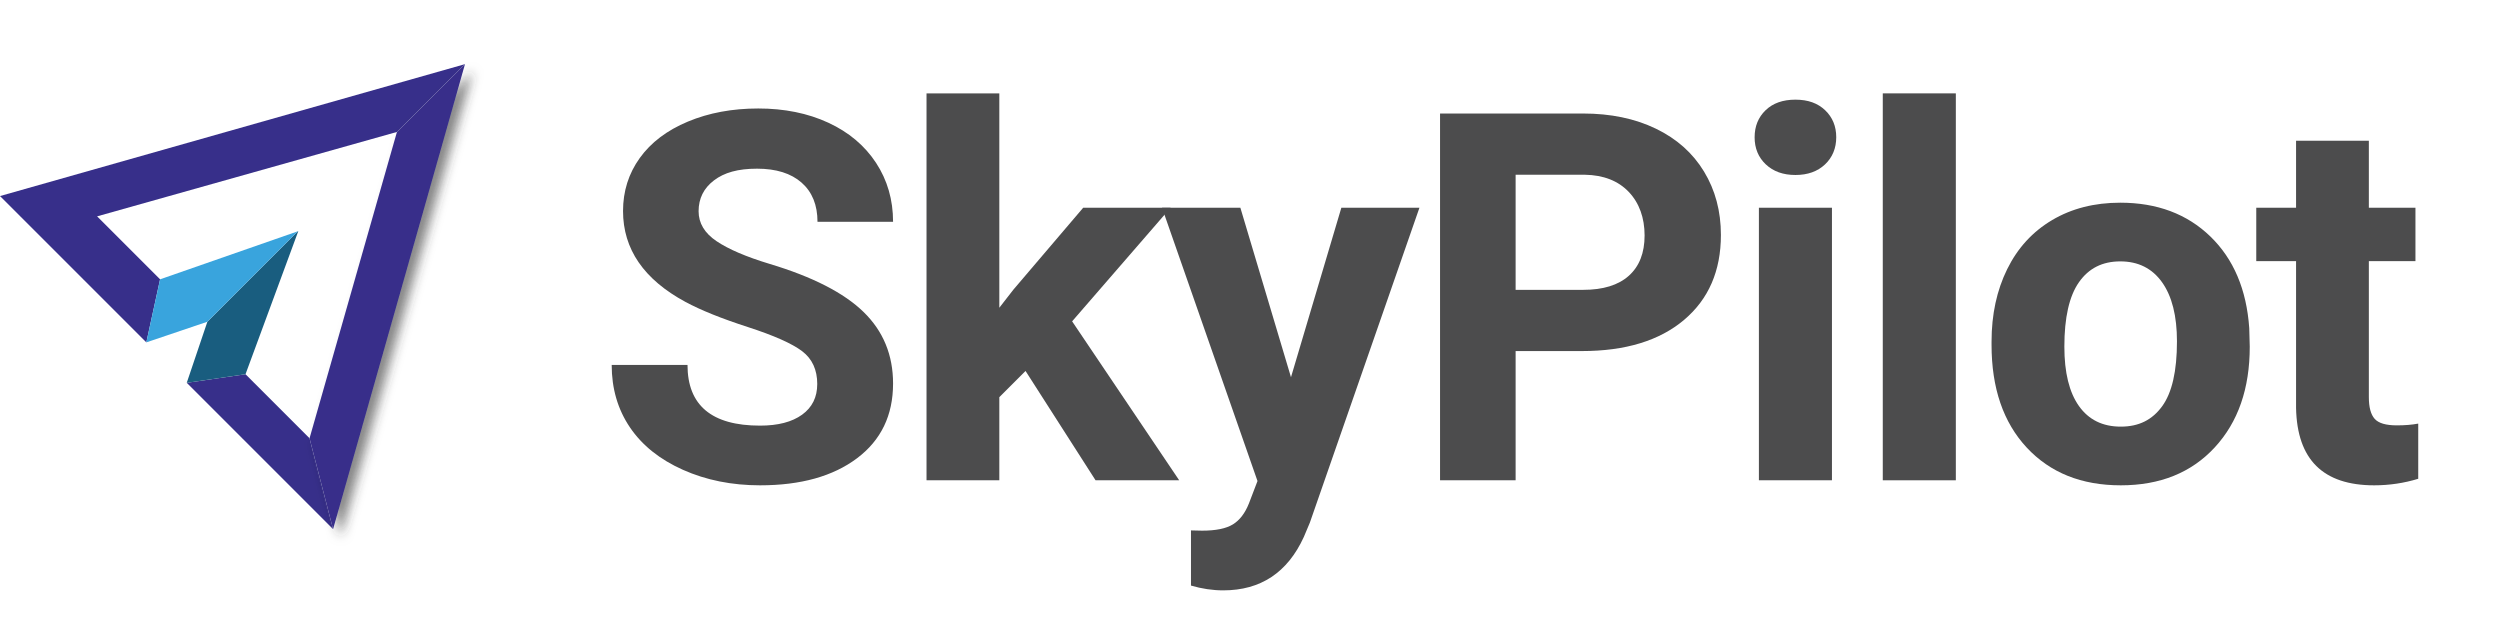
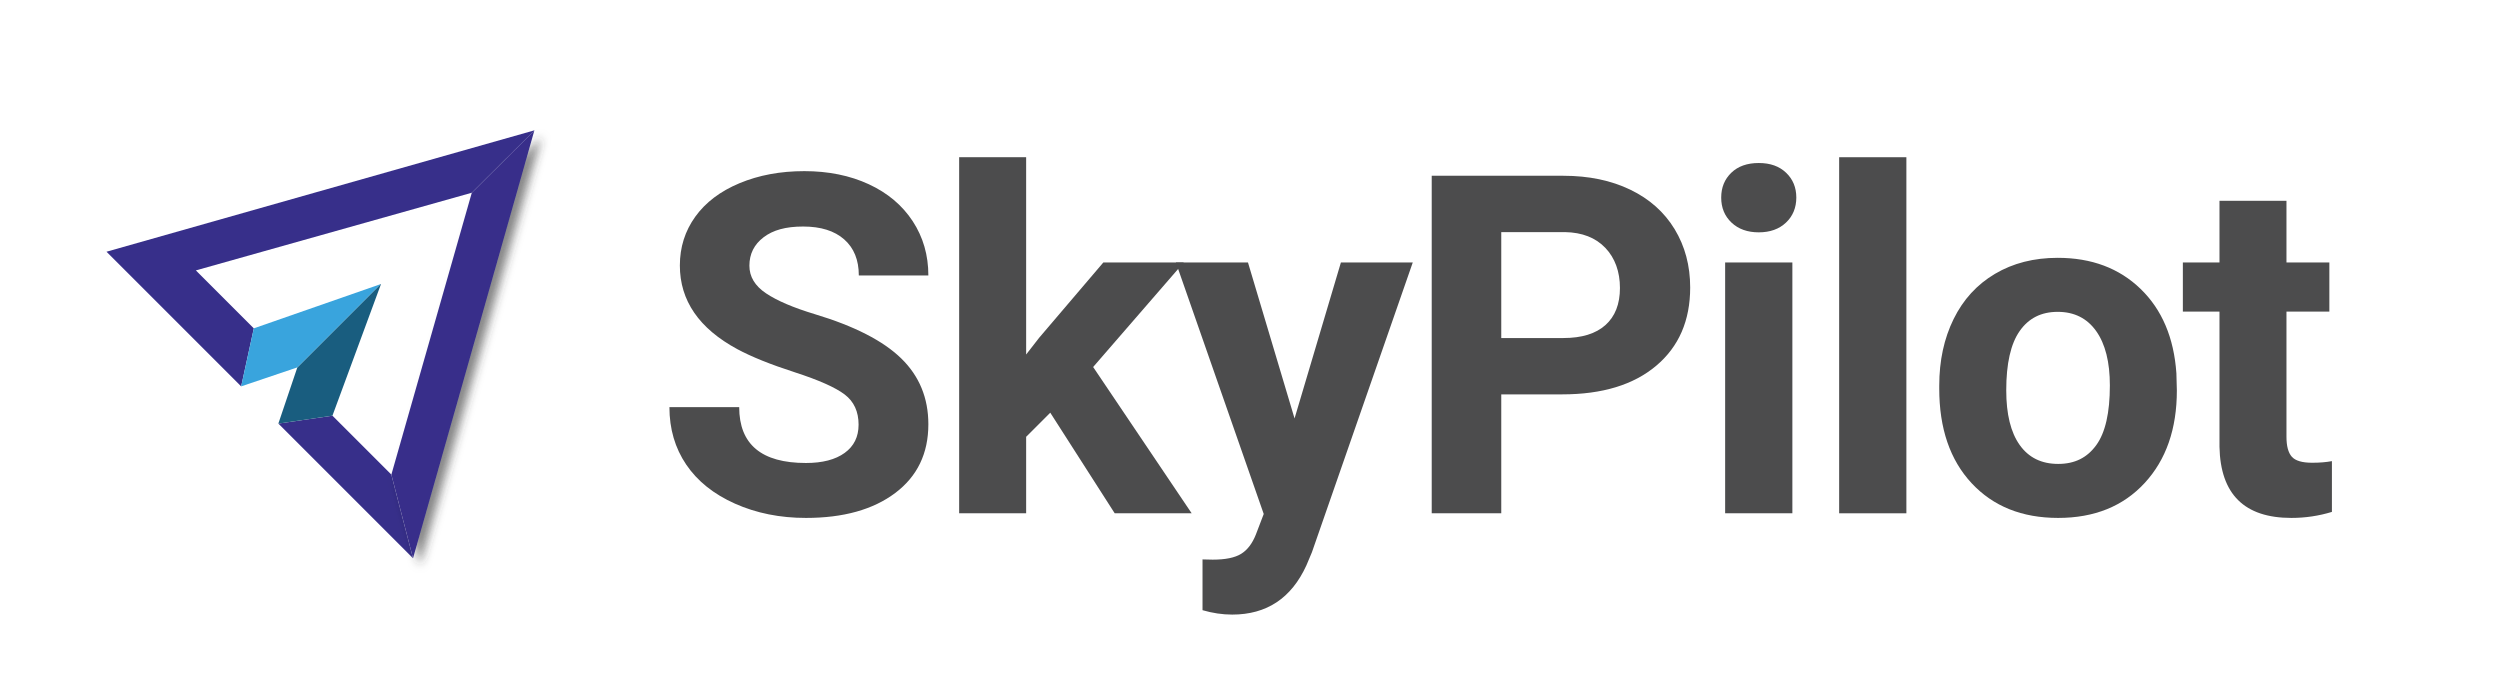
- <svg xmlns="http://www.w3.org/2000/svg" viewBox="0 0 2345.46 581.76">
+ <svg xmlns="http://www.w3.org/2000/svg" viewBox="0 0 2548.69 702.54">
  <defs>
    <style>
      .cls-1 {
        fill: none;
      }

      .cls-2, .cls-3 {
        fill: #372f8a;
      }

      .cls-4 {
        fill: #195d7f;
      }

      .cls-5 {
        fill: #39a4dd;
      }

      .cls-6 {
        fill: #4c4c4d;
      }

      .cls-3 {
        filter: url(#drop-shadow-1);
      }
    </style>
    <filter id="drop-shadow-1" filterUnits="userSpaceOnUse">
      <feOffset dx="7" dy="7" />
      <feGaussianBlur result="blur" stdDeviation="5" />
      <feFlood flood-color="#333" flood-opacity=".6" />
      <feComposite in2="blur" operator="in" />
      <feComposite in="SourceGraphic" />
    </filter>
  </defs>
-   <g id="skypilot_text" data-name="skypilot text">
+   <g id="skypilot-text">
    <g>
-       <path class="cls-6" d="M766.73,360.32c0-13.39-4.73-23.67-14.18-30.84-9.45-7.17-26.47-14.73-51.05-22.69-24.58-7.95-44.04-15.79-58.37-23.51-39.08-21.11-58.61-49.55-58.61-85.31,0-18.59,5.24-35.17,15.72-49.75,10.48-14.57,25.52-25.96,45.14-34.15,19.62-8.19,41.63-12.29,66.05-12.29s46.48,4.45,65.7,13.35c19.22,8.9,34.15,21.47,44.78,37.69,10.63,16.23,15.95,34.66,15.95,55.3h-70.9c0-15.75-4.96-28-14.89-36.75s-23.87-13.12-41.83-13.12-30.8,3.66-40.41,10.99c-9.61,7.33-14.42,16.98-14.42,28.95,0,11.19,5.63,20.56,16.9,28.12,11.26,7.56,27.85,14.65,49.75,21.27,40.33,12.13,69.72,27.18,88.15,45.14s27.65,40.33,27.65,67.12c0,29.78-11.27,53.14-33.79,70.07-22.53,16.94-52.86,25.41-90.99,25.41-26.47,0-50.57-4.84-72.32-14.53s-38.33-22.96-49.75-39.82c-11.42-16.86-17.13-36.39-17.13-58.61h71.13c0,37.97,22.69,56.96,68.06,56.96,16.86,0,30.01-3.43,39.47-10.28s14.18-16.42,14.18-28.71Z" />
-       <path class="cls-6" d="M962.13,348.03l-24.58,24.58v77.99h-68.3V87.6h68.3v201.12l13.23-17.02,65.46-76.81h82.01l-92.4,106.58,100.44,149.12h-78.46l-65.7-102.57Z" />
-       <path class="cls-6" d="M1211.17,353.94l47.27-159.05h73.26l-102.8,295.41-5.67,13.47c-15.28,33.4-40.49,50.1-75.62,50.1-9.93,0-20.01-1.5-30.25-4.49v-51.76l10.4,.24c12.92,0,22.57-1.97,28.95-5.91,6.38-3.94,11.38-10.48,15.01-19.62l8.04-21.03-89.57-256.42h73.5l47.5,159.05Z" />
-       <path class="cls-6" d="M1421.93,329.36v121.24h-70.9V106.5h134.23c25.84,0,48.57,4.73,68.18,14.18s34.7,22.89,45.26,40.29c10.55,17.41,15.83,37.22,15.83,59.44,0,33.72-11.54,60.3-34.62,79.76-23.08,19.46-55.03,29.19-95.83,29.19h-62.15Zm0-57.43h63.34c18.75,0,33.04-4.41,42.89-13.23,9.84-8.82,14.77-21.42,14.77-37.81s-4.96-30.49-14.89-40.88-23.63-15.75-41.12-16.07h-64.99v108Z" />
-       <path class="cls-6" d="M1646.16,128.72c0-10.24,3.43-18.67,10.28-25.29s16.19-9.93,28-9.93,20.95,3.31,27.89,9.93c6.93,6.62,10.4,15.05,10.4,25.29s-3.51,18.91-10.52,25.52c-7.01,6.62-16.27,9.93-27.77,9.93s-20.76-3.31-27.77-9.93c-7.01-6.62-10.52-15.12-10.52-25.52Zm72.55,321.88h-68.54V194.89h68.54v255.71Z" />
-       <path class="cls-6" d="M1834.93,450.6h-68.54V87.6h68.54V450.6Z" />
-       <path class="cls-6" d="M1868.45,320.38c0-25.36,4.88-47.97,14.65-67.83,9.77-19.85,23.83-35.21,42.18-46.08,18.35-10.87,39.66-16.31,63.93-16.31,34.5,0,62.66,10.56,84.49,31.67,21.82,21.11,33.99,49.79,36.51,86.02l.47,17.49c0,39.23-10.95,70.7-32.85,94.41-21.9,23.71-51.28,35.57-88.15,35.57s-66.29-11.82-88.27-35.45-32.97-55.77-32.97-96.42v-3.07Zm68.3,4.85c0,24.3,4.57,42.88,13.71,55.74,9.14,12.86,22.21,19.29,39.23,19.29s29.46-6.35,38.76-19.05c9.29-12.7,13.94-33.02,13.94-60.95,0-23.82-4.65-42.29-13.94-55.39-9.3-13.09-22.37-19.64-39.23-19.64s-29.62,6.51-38.76,19.53c-9.14,13.02-13.71,33.18-13.71,60.47Z" />
-       <path class="cls-6" d="M2222.42,132.03v62.86h43.72v50.1h-43.72v127.62c0,9.45,1.81,16.23,5.44,20.32,3.62,4.1,10.55,6.14,20.8,6.14,7.56,0,14.26-.55,20.09-1.65v51.76c-13.39,4.1-27.18,6.14-41.36,6.14-47.9,0-72.32-24.18-73.26-72.55V244.99h-37.34v-50.1h37.34v-62.86h68.3Z" />
+       <path class="cls-6" d="M875.31,433.01c0-13.39-4.73-23.67-14.18-30.84-9.45-7.17-26.47-14.73-51.05-22.69-24.58-7.95-44.04-15.79-58.37-23.51-39.08-21.11-58.61-49.55-58.61-85.31,0-18.59,5.24-35.17,15.72-49.75,10.48-14.57,25.52-25.96,45.14-34.15,19.62-8.19,41.63-12.29,66.05-12.29s46.48,4.45,65.7,13.35c19.22,8.9,34.15,21.47,44.78,37.69,10.63,16.23,15.95,34.66,15.95,55.3h-70.9c0-15.75-4.96-28-14.89-36.75s-23.87-13.12-41.83-13.12-30.8,3.66-40.41,10.99c-9.61,7.33-14.42,16.98-14.42,28.95,0,11.19,5.63,20.56,16.9,28.12,11.26,7.56,27.85,14.65,49.75,21.27,40.33,12.13,69.72,27.18,88.15,45.14s27.65,40.33,27.65,67.12c0,29.78-11.27,53.14-33.79,70.07-22.53,16.94-52.86,25.41-90.99,25.41-26.47,0-50.57-4.84-72.32-14.53s-38.33-22.96-49.75-39.82c-11.42-16.86-17.13-36.39-17.13-58.61h71.13c0,37.97,22.69,56.96,68.06,56.96,16.86,0,30.01-3.43,39.47-10.28s14.18-16.42,14.18-28.71Z" />
+       <path class="cls-6" d="M1070.71,420.72l-24.58,24.58v77.99h-68.3V160.29h68.3v201.12l13.23-17.02,65.46-76.81h82.01l-92.4,106.58,100.44,149.12h-78.46l-65.7-102.57Z" />
+       <path class="cls-6" d="M1319.75,426.63l47.27-159.05h73.26l-102.8,295.41-5.67,13.47c-15.28,33.4-40.49,50.1-75.62,50.1-9.93,0-20.01-1.5-30.25-4.49v-51.76l10.4,.24c12.92,0,22.57-1.97,28.95-5.91,6.38-3.94,11.38-10.48,15.01-19.62l8.04-21.03-89.57-256.42h73.5l47.5,159.05Z" />
+       <path class="cls-6" d="M1530.5,402.05v121.24h-70.9V179.19h134.23c25.84,0,48.57,4.73,68.18,14.18s34.7,22.89,45.26,40.29c10.55,17.41,15.83,37.22,15.83,59.44,0,33.72-11.54,60.3-34.62,79.76-23.08,19.46-55.03,29.19-95.83,29.19h-62.15Zm0-57.43h63.34c18.75,0,33.04-4.41,42.89-13.23,9.84-8.82,14.77-21.42,14.77-37.81s-4.96-30.49-14.89-40.88-23.63-15.75-41.12-16.07h-64.99v108Z" />
+       <path class="cls-6" d="M1754.73,201.41c0-10.24,3.43-18.67,10.28-25.29s16.19-9.93,28-9.93,20.95,3.31,27.89,9.93c6.93,6.62,10.4,15.05,10.4,25.29s-3.51,18.91-10.52,25.52c-7.01,6.62-16.27,9.93-27.77,9.93s-20.76-3.31-27.77-9.93c-7.01-6.62-10.52-15.12-10.52-25.52Zm72.55,321.88h-68.54v-255.71h68.54v255.71Z" />
+       <path class="cls-6" d="M1943.51,523.29h-68.54V160.29h68.54v363Z" />
+       <path class="cls-6" d="M1977.02,393.07c0-25.36,4.88-47.97,14.65-67.83,9.77-19.85,23.83-35.21,42.18-46.08,18.35-10.87,39.66-16.31,63.93-16.31,34.5,0,62.66,10.56,84.49,31.67,21.82,21.11,33.99,49.79,36.51,86.02l.47,17.49c0,39.23-10.95,70.7-32.85,94.41-21.9,23.71-51.28,35.57-88.15,35.57s-66.29-11.82-88.27-35.45-32.97-55.77-32.97-96.42v-3.07Zm68.3,4.85c0,24.3,4.57,42.88,13.71,55.74,9.14,12.86,22.21,19.29,39.23,19.29s29.46-6.35,38.76-19.05c9.29-12.7,13.94-33.02,13.94-60.95,0-23.82-4.65-42.29-13.94-55.39-9.3-13.09-22.37-19.64-39.23-19.64s-29.62,6.51-38.76,19.53c-9.14,13.02-13.71,33.18-13.71,60.47Z" />
+       <path class="cls-6" d="M2331,204.72v62.86h43.72v50.1h-43.72v127.62c0,9.45,1.81,16.23,5.44,20.32,3.62,4.1,10.55,6.14,20.8,6.14,7.56,0,14.26-.55,20.09-1.65v51.76c-13.39,4.1-27.18,6.14-41.36,6.14-47.9,0-72.32-24.18-73.26-72.55v-137.78h-37.34v-50.1h37.34v-62.86h68.3Z" />
    </g>
  </g>
-   <g id="abstract_paperplane" data-name="abstract paperplane">
-     <line class="cls-1" x1="0" y1="183.94" x2="436.24" y2="60.18" />
-     <line class="cls-1" x1="91.09" y1="202.97" x2="78.06" y2="161.76" />
-     <line class="cls-1" x1="140.79" y1="319.34" x2="178.71" y2="357.26" />
-     <line class="cls-1" x1="372.42" y1="123.78" x2="359.39" y2="82.57" />
+   <g id="skypilot-logo">
+     <line class="cls-1" x1="108.58" y1="256.63" x2="544.81" y2="132.87" />
+     <line class="cls-1" x1="199.67" y1="275.66" x2="186.64" y2="234.45" />
+     <line class="cls-1" x1="249.36" y1="392.02" x2="287.29" y2="429.95" />
+     <line class="cls-1" x1="481" y1="196.47" x2="467.97" y2="155.26" />
    <g>
-       <polygon class="cls-2" points="230.33 351.1 175.2 359.14 312.49 496.43 290.41 411.18 230.33 351.1" />
-       <path class="cls-2" d="M436.24,60.18L0,183.94l137.28,137.27,12.9-59.15-59.08-59.08L372.42,123.78s55.86-55.55,63.81-63.6Z" />
-       <path class="cls-3" d="M372.42,123.78l-82.01,287.39,22.08,85.25L436.24,60.18c-7.95,8.05-63.81,63.6-63.81,63.6Z" />
+       <polygon class="cls-2" points="338.91 423.79 283.78 431.82 421.07 569.12 398.99 483.86 338.91 423.79" />
+       <path class="cls-2" d="M544.81,132.87L108.58,256.63l137.28,137.27,12.9-59.15-59.08-59.08,281.33-79.19s55.86-55.55,63.81-63.6Z" />
+       <path class="cls-3" d="M481,196.47l-82.01,287.39,22.08,85.25,123.75-436.25c-7.95,8.05-63.81,63.6-63.81,63.6Z" />
    </g>
    <g>
-       <polygon class="cls-4" points="194.56 301.85 194.56 301.85 175.2 359.14 230.33 351.1 279.86 216.84 279.42 216.99 194.56 301.85" />
-       <polygon class="cls-5" points="150.18 262.05 137.28 321.21 194.56 301.85 279.42 216.99 150.18 262.05" />
+       <polygon class="cls-4" points="303.14 374.54 303.14 374.54 283.78 431.82 338.91 423.79 388.44 289.53 388 289.68 303.14 374.54" />
+       <polygon class="cls-5" points="258.75 334.74 245.85 393.9 303.14 374.54 388 289.68 258.75 334.74" />
    </g>
  </g>
</svg>
